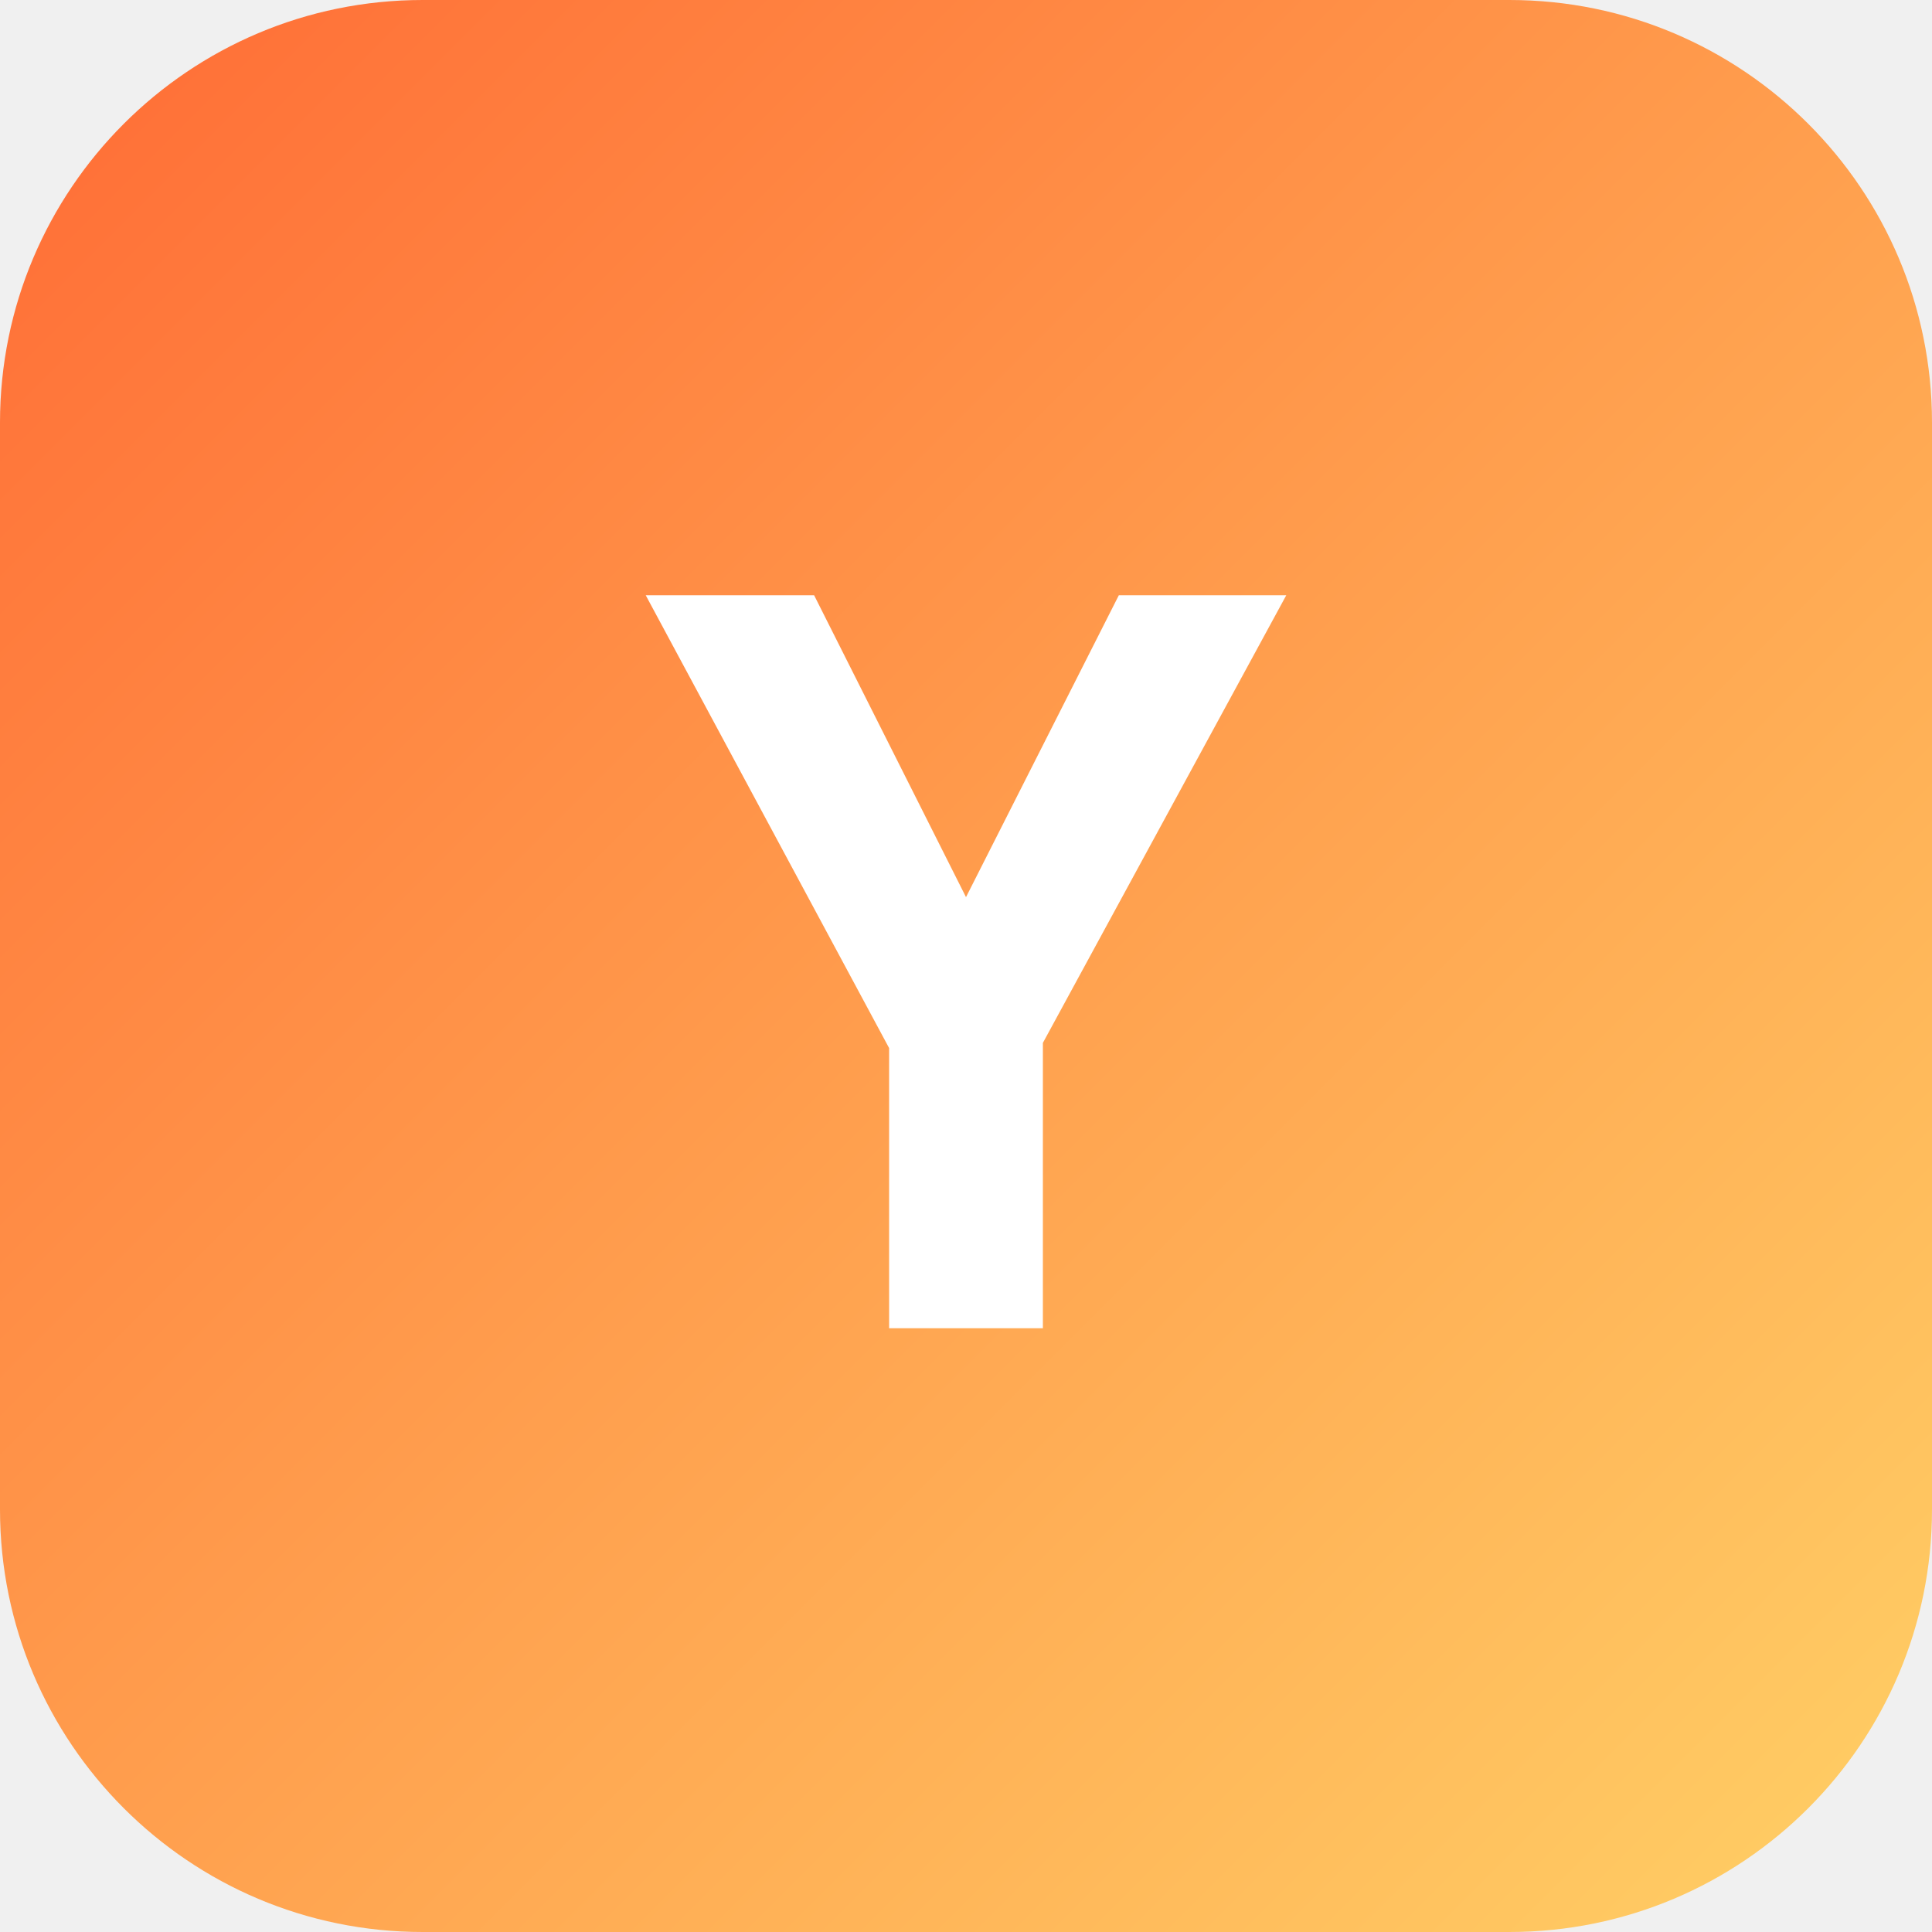
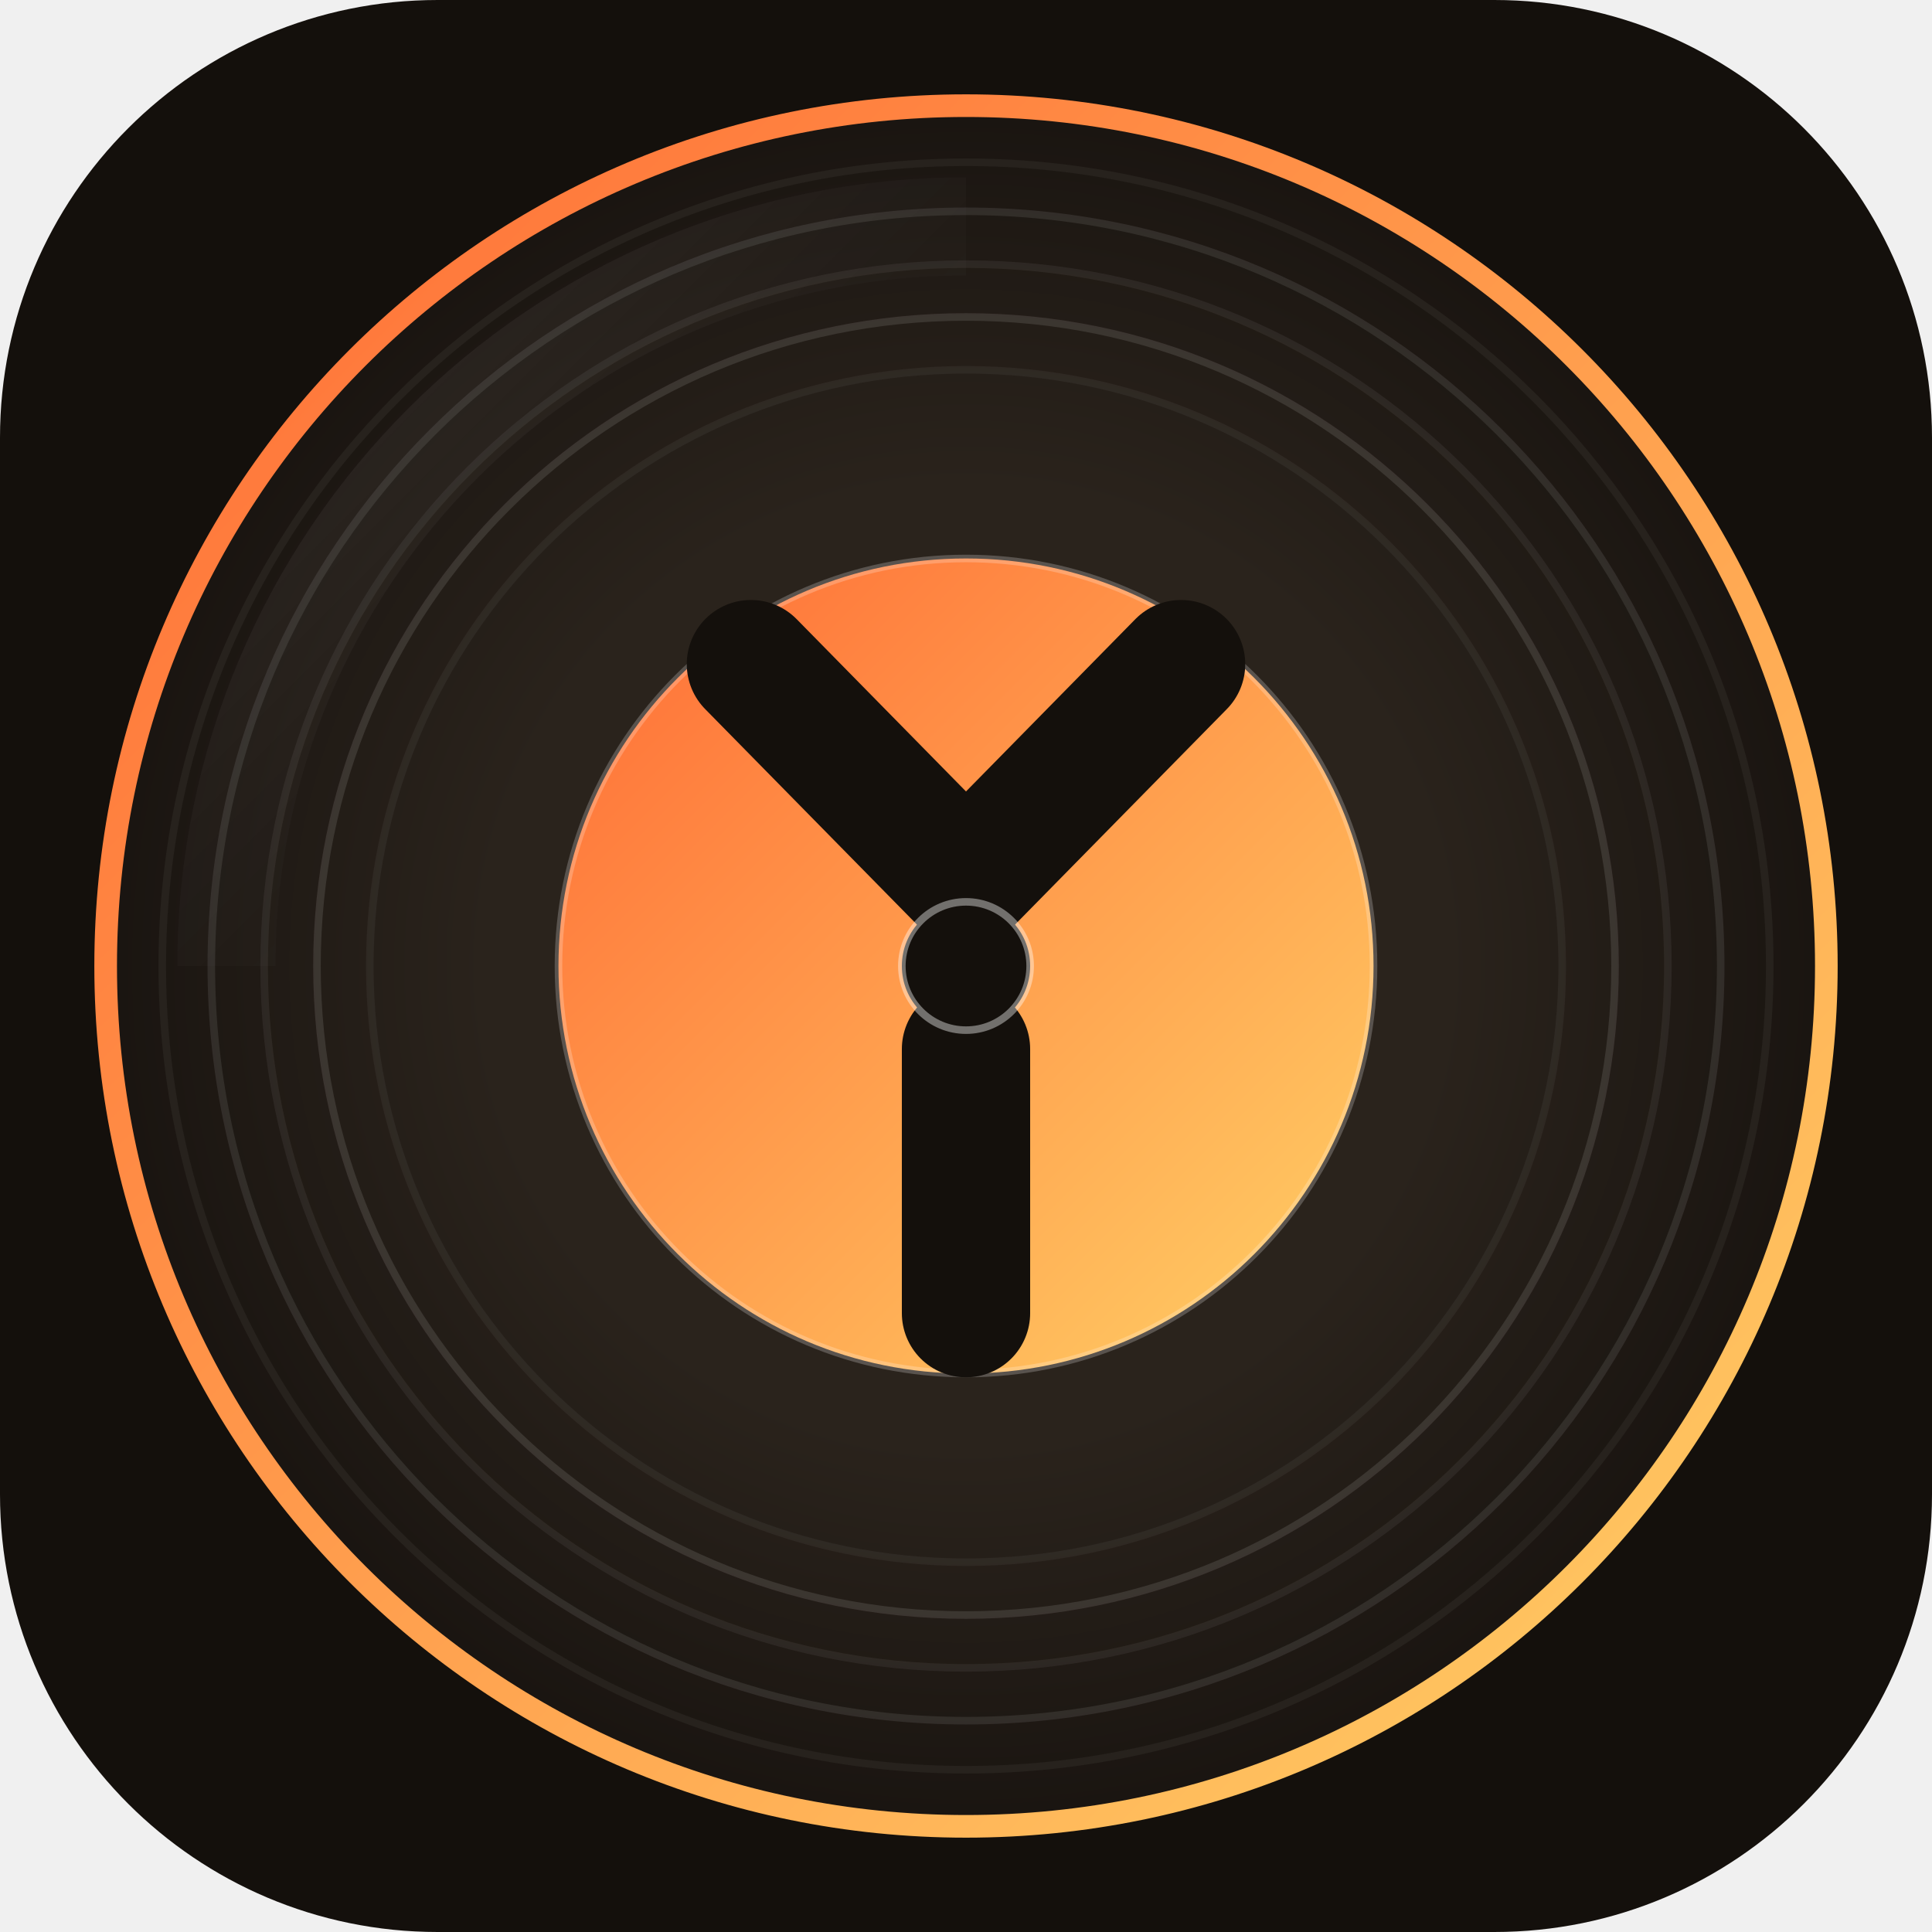
- <svg xmlns="http://www.w3.org/2000/svg" viewBox="0 0 64 64">
+ <svg xmlns="http://www.w3.org/2000/svg" viewBox="0 0 512 512">
  <defs>
    <linearGradient id="g" x1="0" y1="0" x2="1" y2="1">
-       <stop offset="0%" stop-color="#FF6B35" />
-       <stop offset="100%" stop-color="#FFD166" />
+       <stop offset="0" stop-color="#FF6B35" />
+       <stop offset="1" stop-color="#FFD166" />
+     </linearGradient>
+     <radialGradient id="d" cx="0.5" cy="0.5" r="0.5">
+       <stop offset="0.55" stop-color="#2A231C" />
+       <stop offset="1" stop-color="#191410" />
+     </radialGradient>
+     <linearGradient id="s" x1="0" y1="0" x2="1" y2="1">
+       <stop offset="0" stop-color="#FFFFFF" stop-opacity="0.16" />
+       <stop offset="0.5" stop-color="#FFFFFF" stop-opacity="0.02" />
+       <stop offset="1" stop-color="#FFFFFF" stop-opacity="0.16" />
    </linearGradient>
  </defs>
-   <rect width="64" height="64" rx="14" fill="url(#g)" />
-   <text x="32" y="44" font-family="Arial Black, sans-serif" font-size="34" font-weight="900" text-anchor="middle" fill="#fff">Y</text>
+   <rect width="512" height="512" rx="116" fill="#14100C" />
+   <circle cx="256" cy="256" r="228" fill="url(#d)" />
+   <circle cx="256" cy="256" r="228" fill="none" stroke="url(#g)" stroke-width="6" />
+   <circle cx="256" cy="256" r="213" fill="none" stroke="#FFFFFF" stroke-opacity="0.05" stroke-width="2" />
+   <circle cx="256" cy="256" r="200" fill="none" stroke="#FFFFFF" stroke-opacity="0.09" stroke-width="2" />
+   <circle cx="256" cy="256" r="186" fill="none" stroke="#FFFFFF" stroke-opacity="0.06" stroke-width="2" />
+   <circle cx="256" cy="256" r="172" fill="none" stroke="#FFFFFF" stroke-opacity="0.11" stroke-width="2" />
+   <circle cx="256" cy="256" r="158" fill="none" stroke="#FFFFFF" stroke-opacity="0.05" stroke-width="2" />
+   <path d="M 60 256 A 196 196 0 0 1 256 60" fill="none" stroke="url(#s)" stroke-width="26" stroke-opacity="0.55" />
+   <circle cx="256" cy="256" r="108" fill="url(#g)" />
+   <circle cx="256" cy="256" r="108" fill="none" stroke="#FFFFFF" stroke-opacity="0.22" stroke-width="2" />
+   <g stroke="#14100C" stroke-width="34" stroke-linecap="round" fill="none">
+     <path d="M199 176 L256 234" />
+     <path d="M313 176 L256 234" />
+     <path d="M256 278 L256 348" />
+   </g>
+   <circle cx="256" cy="256" r="17" fill="#14100C" />
+   <circle cx="256" cy="256" r="17" fill="none" stroke="#FFFFFF" stroke-opacity="0.4" stroke-width="2" />
</svg>
